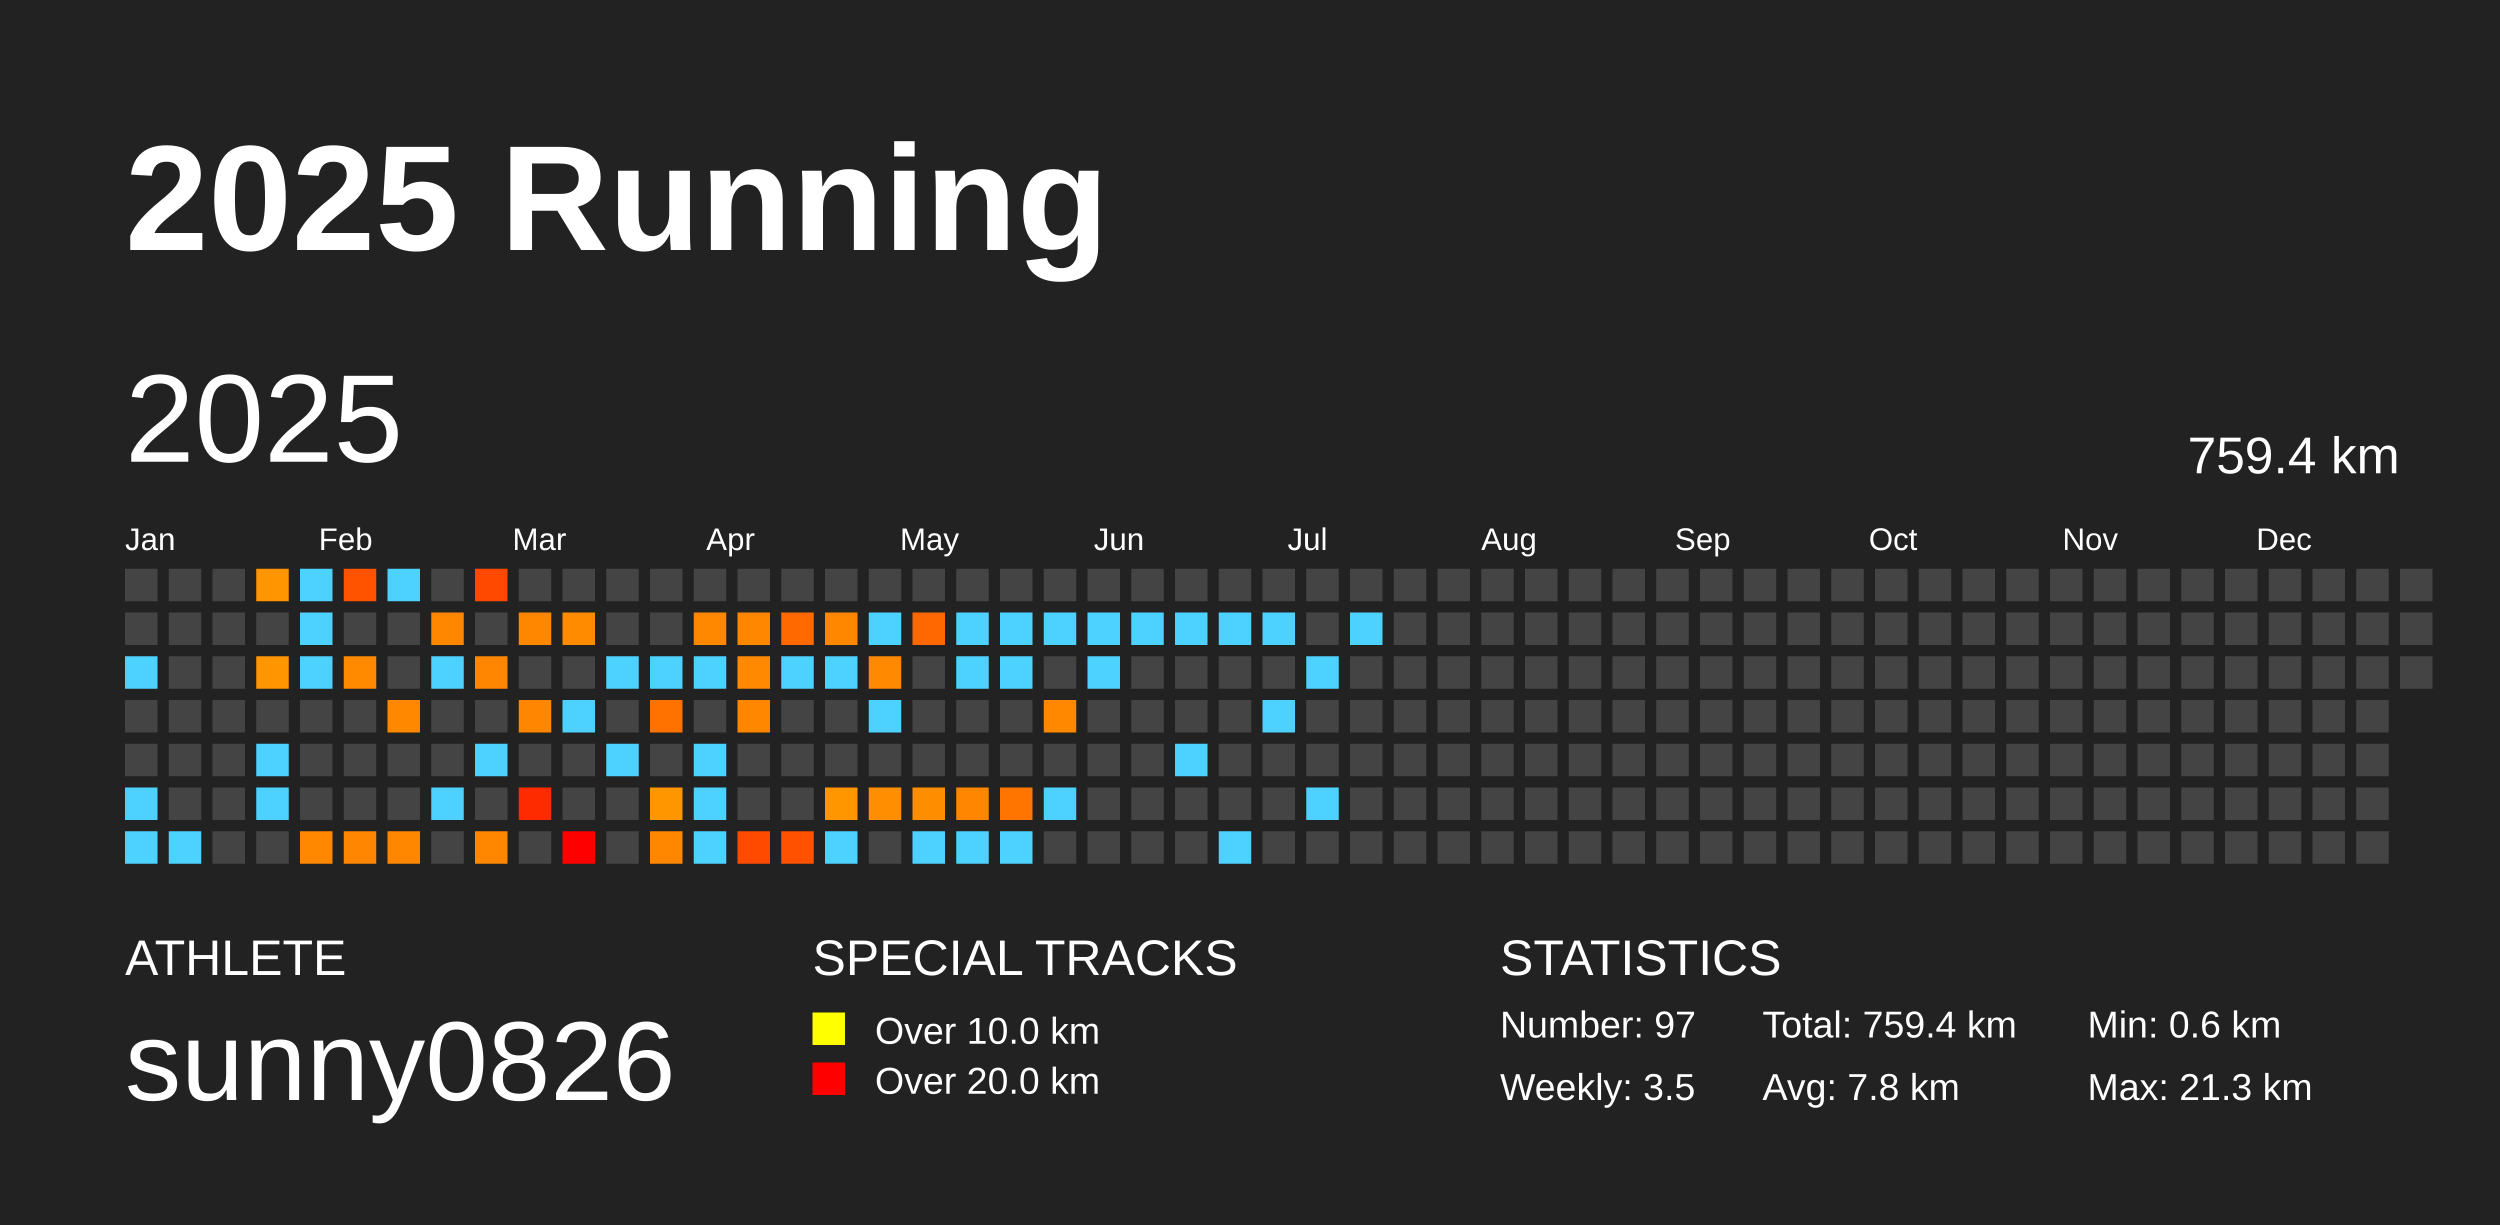
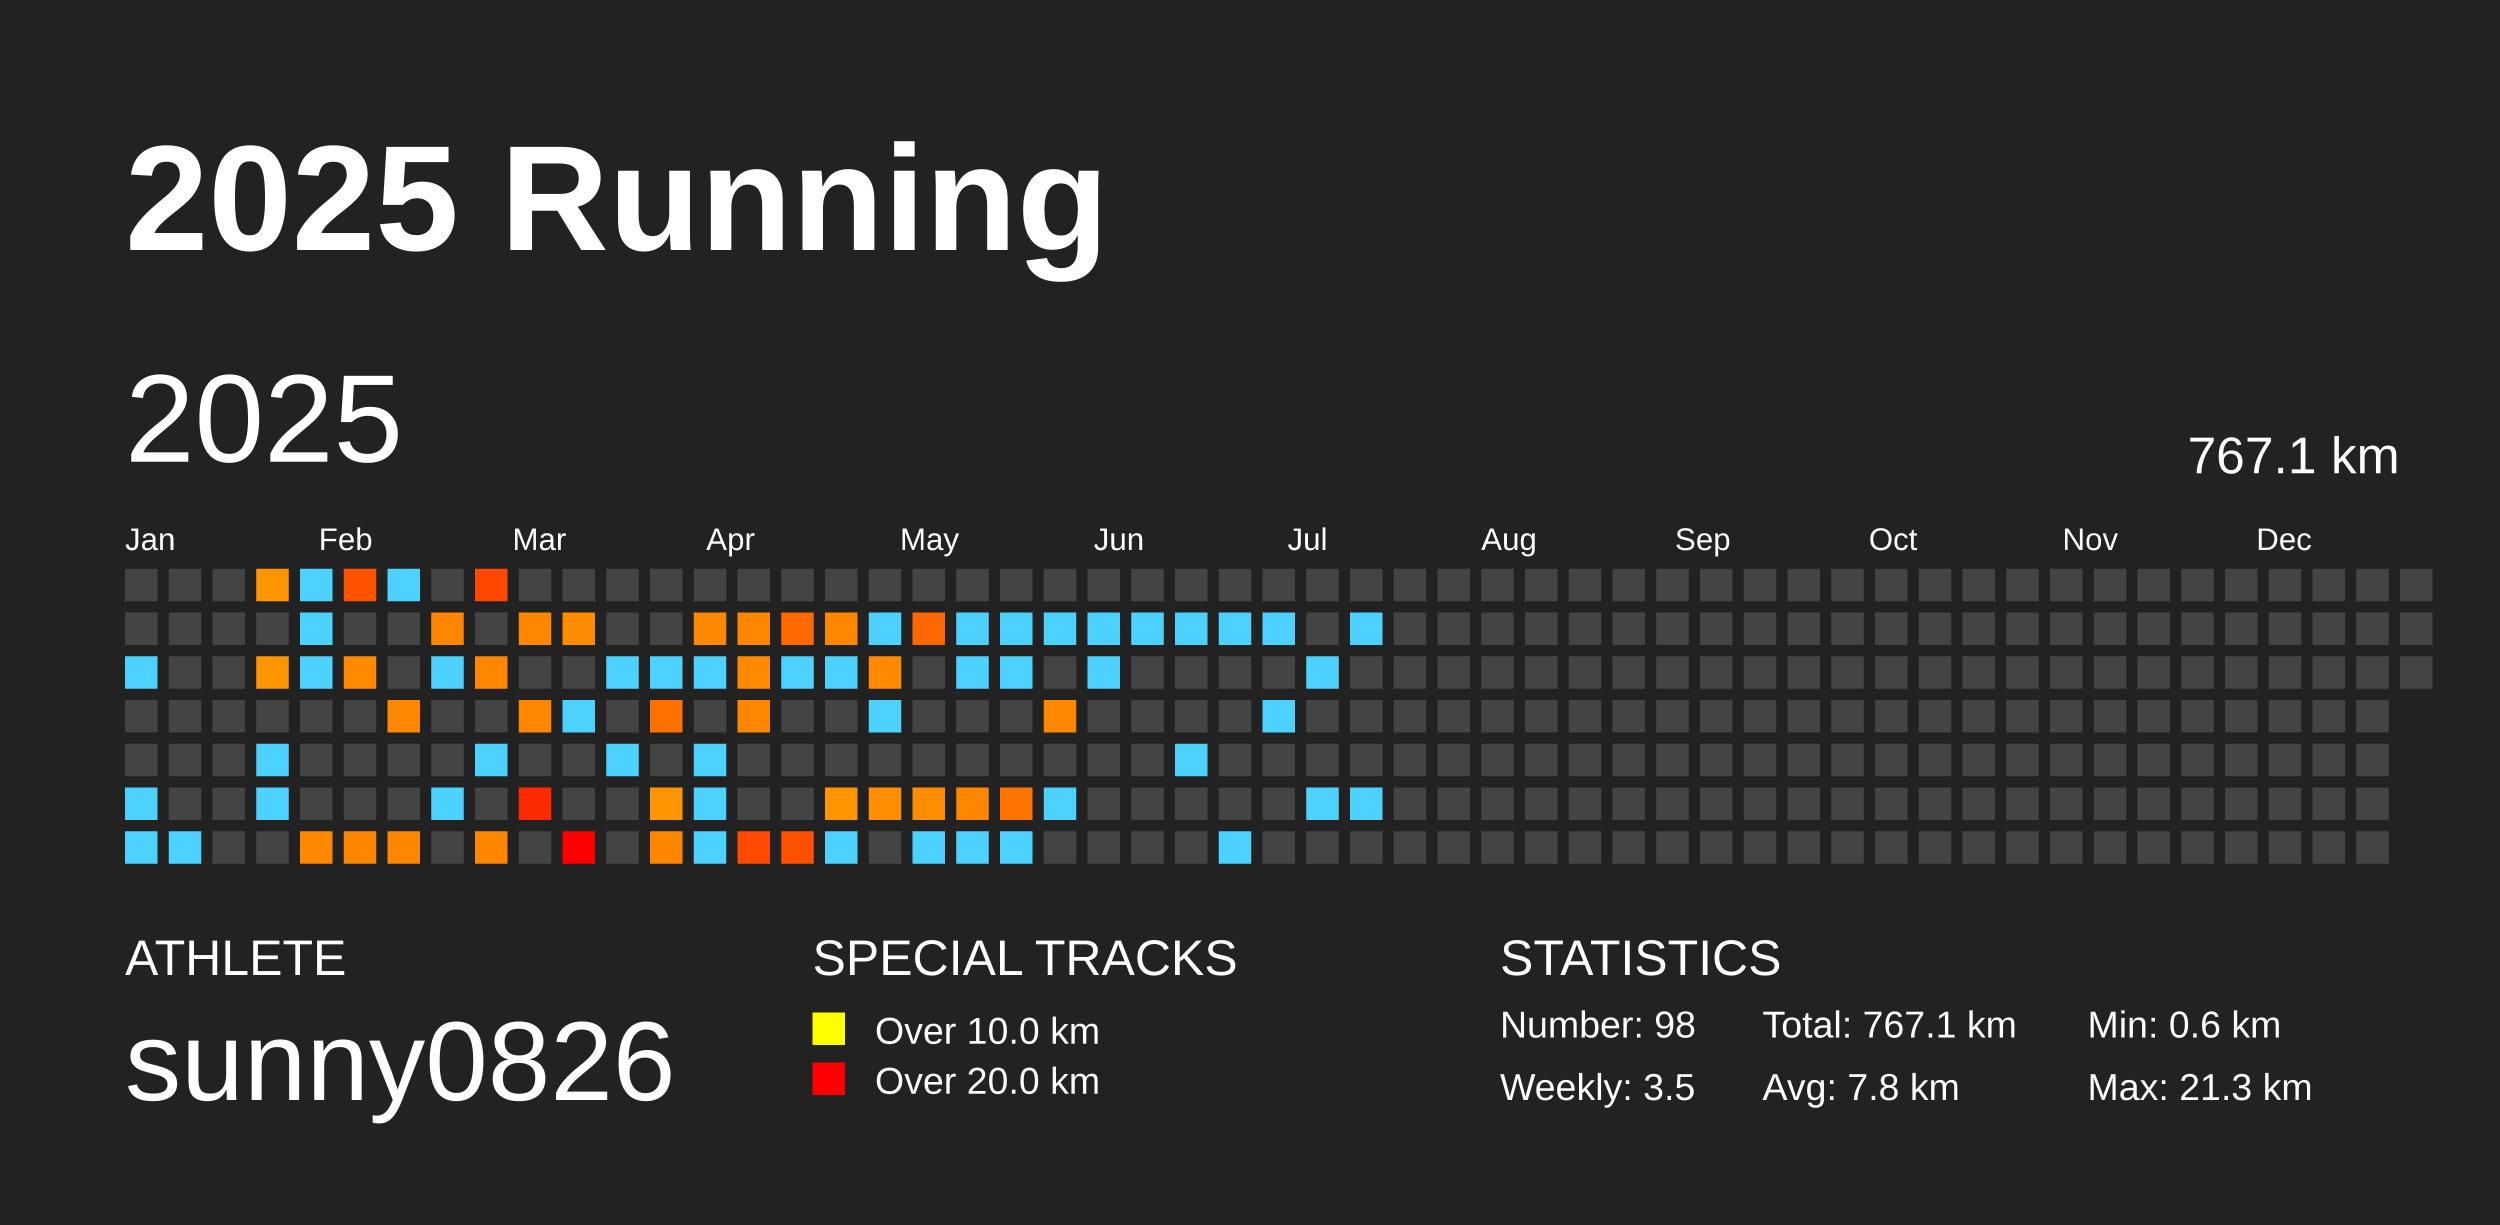
<svg xmlns="http://www.w3.org/2000/svg" baseProfile="full" height="98mm" version="1.1" viewBox="0,0,200,98" width="200mm">
  <defs />
  <rect fill="#222222" height="98" width="200" x="0" y="0" />
  <text fill="#FFFFFF" style="font-size:12px; font-family:Arial; font-weight:bold;" x="10" y="20">2025 Running</text>
  <text fill="#FFFFFF" style="font-size:4px; font-family:Arial" x="10" y="78">ATHLETE</text>
  <text fill="#FFFFFF" style="font-size:9px; font-family:Arial" x="10" y="88">sunny0826</text>
  <text fill="#FFFFFF" style="font-size:4px; font-family:Arial" x="65" y="78">SPECIAL TRACKS</text>
  <rect fill="yellow" height="2.6" width="2.6" x="65" y="81" />
  <text fill="#FFFFFF" style="font-size:3px; font-family:Arial" x="70" y="83.5">Over 10.0 km</text>
  <rect fill="red" height="2.6" width="2.6" x="65" y="85" />
  <text fill="#FFFFFF" style="font-size:3px; font-family:Arial" x="70" y="87.5">Over 20.0 km</text>
  <text fill="#FFFFFF" style="font-size:4px; font-family:Arial" x="120" y="78">STATISTICS</text>
-   <text fill="#FFFFFF" style="font-size:3px; font-family:Arial" x="120" y="83">Number: 97</text>
+   <text fill="#FFFFFF" style="font-size:3px; font-family:Arial" x="120" y="83">Number: 98</text>
  <text fill="#FFFFFF" style="font-size:3px; font-family:Arial" x="120" y="88">Weekly: 3.5</text>
-   <text fill="#FFFFFF" style="font-size:3px; font-family:Arial" x="141" y="83">Total: 759.4 km</text>
+   <text fill="#FFFFFF" style="font-size:3px; font-family:Arial" x="141" y="83">Total: 767.1 km</text>
  <text fill="#FFFFFF" style="font-size:3px; font-family:Arial" x="141" y="88">Avg: 7.8 km</text>
  <text fill="#FFFFFF" style="font-size:3px; font-family:Arial" x="167" y="83">Min: 0.6 km</text>
  <text fill="#FFFFFF" style="font-size:3px; font-family:Arial" x="167" y="88">Max: 21.3 km</text>
  <text dominant-baseline="hanging" fill="#FFFFFF" style="font-size:10.0px; font-family:Arial;" x="10" y="30">2025</text>
-   <text dominant-baseline="hanging" fill="#FFFFFF" style="font-size:4.125px; font-family:Arial;" x="175" y="35">759.4 km</text>
+   <text dominant-baseline="hanging" fill="#FFFFFF" style="font-size:4.125px; font-family:Arial;" x="175" y="35">767.1 km</text>
  <text fill="#FFFFFF" style="font-size:2.5px; font-family:Arial" x="10.0" y="44">Jan</text>
  <text fill="#FFFFFF" style="font-size:2.5px; font-family:Arial" x="25.5" y="44">Feb</text>
  <text fill="#FFFFFF" style="font-size:2.5px; font-family:Arial" x="41.0" y="44">Mar</text>
  <text fill="#FFFFFF" style="font-size:2.5px; font-family:Arial" x="56.5" y="44">Apr</text>
  <text fill="#FFFFFF" style="font-size:2.5px; font-family:Arial" x="72.0" y="44">May</text>
  <text fill="#FFFFFF" style="font-size:2.5px; font-family:Arial" x="87.5" y="44">Jun</text>
  <text fill="#FFFFFF" style="font-size:2.5px; font-family:Arial" x="103.0" y="44">Jul</text>
  <text fill="#FFFFFF" style="font-size:2.5px; font-family:Arial" x="118.5" y="44">Aug</text>
  <text fill="#FFFFFF" style="font-size:2.5px; font-family:Arial" x="134.0" y="44">Sep</text>
  <text fill="#FFFFFF" style="font-size:2.5px; font-family:Arial" x="149.5" y="44">Oct</text>
  <text fill="#FFFFFF" style="font-size:2.5px; font-family:Arial" x="165.0" y="44">Nov</text>
  <text fill="#FFFFFF" style="font-size:2.5px; font-family:Arial" x="180.5" y="44">Dec</text>
  <rect fill="#444444" height="2.6" width="2.6" x="10.0" y="45.5" />
  <rect fill="#444444" height="2.6" width="2.6" x="10.0" y="49.0" />
  <rect fill="#4dd2ff" height="2.6" width="2.6" x="10.0" y="52.5" />
  <rect fill="#444444" height="2.6" width="2.6" x="10.0" y="56.0" />
  <rect fill="#444444" height="2.6" width="2.6" x="10.0" y="59.5" />
  <rect fill="#4dd2ff" height="2.6" width="2.6" x="10.0" y="63.0" />
  <rect fill="#4dd2ff" height="2.6" width="2.6" x="10.0" y="66.5" />
  <rect fill="#444444" height="2.6" width="2.6" x="13.5" y="45.5" />
  <rect fill="#444444" height="2.6" width="2.6" x="13.5" y="49.0" />
  <rect fill="#444444" height="2.6" width="2.6" x="13.5" y="52.5" />
  <rect fill="#444444" height="2.6" width="2.6" x="13.5" y="56.0" />
  <rect fill="#444444" height="2.6" width="2.6" x="13.5" y="59.5" />
  <rect fill="#444444" height="2.6" width="2.6" x="13.5" y="63.0" />
  <rect fill="#4dd2ff" height="2.6" width="2.6" x="13.5" y="66.5" />
  <rect fill="#444444" height="2.6" width="2.6" x="17.0" y="45.5" />
  <rect fill="#444444" height="2.6" width="2.6" x="17.0" y="49.0" />
  <rect fill="#444444" height="2.6" width="2.6" x="17.0" y="52.5" />
  <rect fill="#444444" height="2.6" width="2.6" x="17.0" y="56.0" />
  <rect fill="#444444" height="2.6" width="2.6" x="17.0" y="59.5" />
  <rect fill="#444444" height="2.6" width="2.6" x="17.0" y="63.0" />
  <rect fill="#444444" height="2.6" width="2.6" x="17.0" y="66.5" />
  <rect fill="#ff9500" height="2.6" width="2.6" x="20.5" y="45.5" />
  <rect fill="#444444" height="2.6" width="2.6" x="20.5" y="49.0" />
  <rect fill="#ff9500" height="2.6" width="2.6" x="20.5" y="52.5" />
  <rect fill="#444444" height="2.6" width="2.6" x="20.5" y="56.0" />
  <rect fill="#4dd2ff" height="2.6" width="2.6" x="20.5" y="59.5" />
  <rect fill="#4dd2ff" height="2.6" width="2.6" x="20.5" y="63.0" />
  <rect fill="#444444" height="2.6" width="2.6" x="20.5" y="66.5" />
  <rect fill="#4dd2ff" height="2.6" width="2.6" x="24.0" y="45.5" />
  <rect fill="#4dd2ff" height="2.6" width="2.6" x="24.0" y="49.0" />
  <rect fill="#4dd2ff" height="2.6" width="2.6" x="24.0" y="52.5" />
  <rect fill="#444444" height="2.6" width="2.6" x="24.0" y="56.0" />
  <rect fill="#444444" height="2.6" width="2.6" x="24.0" y="59.5" />
  <rect fill="#444444" height="2.6" width="2.6" x="24.0" y="63.0" />
  <rect fill="#ff8800" height="2.6" width="2.6" x="24.0" y="66.5" />
  <rect fill="#ff5300" height="2.6" width="2.6" x="27.5" y="45.5" />
  <rect fill="#444444" height="2.6" width="2.6" x="27.5" y="49.0" />
  <rect fill="#ff8a00" height="2.6" width="2.6" x="27.5" y="52.5" />
  <rect fill="#444444" height="2.6" width="2.6" x="27.5" y="56.0" />
  <rect fill="#444444" height="2.6" width="2.6" x="27.5" y="59.5" />
  <rect fill="#444444" height="2.6" width="2.6" x="27.5" y="63.0" />
  <rect fill="#ff8600" height="2.6" width="2.6" x="27.5" y="66.5" />
  <rect fill="#4dd2ff" height="2.6" width="2.6" x="31.0" y="45.5" />
  <rect fill="#444444" height="2.6" width="2.6" x="31.0" y="49.0" />
  <rect fill="#444444" height="2.6" width="2.6" x="31.0" y="52.5" />
  <rect fill="#ff8800" height="2.6" width="2.6" x="31.0" y="56.0" />
  <rect fill="#444444" height="2.6" width="2.6" x="31.0" y="59.5" />
  <rect fill="#444444" height="2.6" width="2.6" x="31.0" y="63.0" />
  <rect fill="#ff8700" height="2.6" width="2.6" x="31.0" y="66.5" />
  <rect fill="#444444" height="2.6" width="2.6" x="34.5" y="45.5" />
  <rect fill="#ff8700" height="2.6" width="2.6" x="34.5" y="49.0" />
  <rect fill="#4dd2ff" height="2.6" width="2.6" x="34.5" y="52.5" />
  <rect fill="#444444" height="2.6" width="2.6" x="34.5" y="56.0" />
  <rect fill="#444444" height="2.6" width="2.6" x="34.5" y="59.5" />
  <rect fill="#4dd2ff" height="2.6" width="2.6" x="34.5" y="63.0" />
  <rect fill="#444444" height="2.6" width="2.6" x="34.5" y="66.5" />
  <rect fill="#ff4900" height="2.6" width="2.6" x="38.0" y="45.5" />
  <rect fill="#444444" height="2.6" width="2.6" x="38.0" y="49.0" />
  <rect fill="#ff8600" height="2.6" width="2.6" x="38.0" y="52.5" />
  <rect fill="#444444" height="2.6" width="2.6" x="38.0" y="56.0" />
  <rect fill="#4dd2ff" height="2.6" width="2.6" x="38.0" y="59.5" />
  <rect fill="#444444" height="2.6" width="2.6" x="38.0" y="63.0" />
  <rect fill="#ff8700" height="2.6" width="2.6" x="38.0" y="66.5" />
  <rect fill="#444444" height="2.6" width="2.6" x="41.5" y="45.5" />
  <rect fill="#ff8700" height="2.6" width="2.6" x="41.5" y="49.0" />
  <rect fill="#444444" height="2.6" width="2.6" x="41.5" y="52.5" />
  <rect fill="#ff8600" height="2.6" width="2.6" x="41.5" y="56.0" />
  <rect fill="#444444" height="2.6" width="2.6" x="41.5" y="59.5" />
  <rect fill="#ff2b00" height="2.6" width="2.6" x="41.5" y="63.0" />
  <rect fill="#444444" height="2.6" width="2.6" x="41.5" y="66.5" />
  <rect fill="#444444" height="2.6" width="2.6" x="45.0" y="45.5" />
  <rect fill="#ff8c00" height="2.6" width="2.6" x="45.0" y="49.0" />
  <rect fill="#444444" height="2.6" width="2.6" x="45.0" y="52.5" />
  <rect fill="#4dd2ff" height="2.6" width="2.6" x="45.0" y="56.0" />
  <rect fill="#444444" height="2.6" width="2.6" x="45.0" y="59.5" />
  <rect fill="#444444" height="2.6" width="2.6" x="45.0" y="63.0" />
  <rect fill="red" height="2.6" width="2.6" x="45.0" y="66.5" />
  <rect fill="#444444" height="2.6" width="2.6" x="48.5" y="45.5" />
  <rect fill="#444444" height="2.6" width="2.6" x="48.5" y="49.0" />
  <rect fill="#4dd2ff" height="2.6" width="2.6" x="48.5" y="52.5" />
  <rect fill="#444444" height="2.6" width="2.6" x="48.5" y="56.0" />
  <rect fill="#4dd2ff" height="2.6" width="2.6" x="48.5" y="59.5" />
  <rect fill="#444444" height="2.6" width="2.6" x="48.5" y="63.0" />
  <rect fill="#444444" height="2.6" width="2.6" x="48.5" y="66.5" />
  <rect fill="#444444" height="2.6" width="2.6" x="52.0" y="45.5" />
  <rect fill="#444444" height="2.6" width="2.6" x="52.0" y="49.0" />
  <rect fill="#4dd2ff" height="2.6" width="2.6" x="52.0" y="52.5" />
  <rect fill="#ff7200" height="2.6" width="2.6" x="52.0" y="56.0" />
  <rect fill="#444444" height="2.6" width="2.6" x="52.0" y="59.5" />
  <rect fill="#ff9600" height="2.6" width="2.6" x="52.0" y="63.0" />
  <rect fill="#ff8700" height="2.6" width="2.6" x="52.0" y="66.5" />
  <rect fill="#444444" height="2.6" width="2.6" x="55.5" y="45.5" />
  <rect fill="#ff8800" height="2.6" width="2.6" x="55.5" y="49.0" />
  <rect fill="#4dd2ff" height="2.6" width="2.6" x="55.5" y="52.5" />
  <rect fill="#444444" height="2.6" width="2.6" x="55.5" y="56.0" />
  <rect fill="#4dd2ff" height="2.6" width="2.6" x="55.5" y="59.5" />
  <rect fill="#4dd2ff" height="2.6" width="2.6" x="55.5" y="63.0" />
  <rect fill="#4dd2ff" height="2.6" width="2.6" x="55.5" y="66.5" />
  <rect fill="#444444" height="2.6" width="2.6" x="59.0" y="45.5" />
  <rect fill="#ff8700" height="2.6" width="2.6" x="59.0" y="49.0" />
  <rect fill="#ff8900" height="2.6" width="2.6" x="59.0" y="52.5" />
  <rect fill="#ff8700" height="2.6" width="2.6" x="59.0" y="56.0" />
  <rect fill="#444444" height="2.6" width="2.6" x="59.0" y="59.5" />
  <rect fill="#444444" height="2.6" width="2.6" x="59.0" y="63.0" />
  <rect fill="#ff4a00" height="2.6" width="2.6" x="59.0" y="66.5" />
  <rect fill="#444444" height="2.6" width="2.6" x="62.5" y="45.5" />
  <rect fill="#ff6900" height="2.6" width="2.6" x="62.5" y="49.0" />
  <rect fill="#4dd2ff" height="2.6" width="2.6" x="62.5" y="52.5" />
  <rect fill="#444444" height="2.6" width="2.6" x="62.5" y="56.0" />
  <rect fill="#444444" height="2.6" width="2.6" x="62.5" y="59.5" />
  <rect fill="#444444" height="2.6" width="2.6" x="62.5" y="63.0" />
  <rect fill="#ff5100" height="2.6" width="2.6" x="62.5" y="66.5" />
  <rect fill="#444444" height="2.6" width="2.6" x="66.0" y="45.5" />
  <rect fill="#ff8700" height="2.6" width="2.6" x="66.0" y="49.0" />
  <rect fill="#4dd2ff" height="2.6" width="2.6" x="66.0" y="52.5" />
  <rect fill="#444444" height="2.6" width="2.6" x="66.0" y="56.0" />
  <rect fill="#444444" height="2.6" width="2.6" x="66.0" y="59.5" />
  <rect fill="#ff9600" height="2.6" width="2.6" x="66.0" y="63.0" />
  <rect fill="#4dd2ff" height="2.6" width="2.6" x="66.0" y="66.5" />
  <rect fill="#444444" height="2.6" width="2.6" x="69.5" y="45.5" />
  <rect fill="#4dd2ff" height="2.6" width="2.6" x="69.5" y="49.0" />
  <rect fill="#ff8900" height="2.6" width="2.6" x="69.5" y="52.5" />
  <rect fill="#4dd2ff" height="2.6" width="2.6" x="69.5" y="56.0" />
  <rect fill="#444444" height="2.6" width="2.6" x="69.5" y="59.5" />
  <rect fill="#ff8f00" height="2.6" width="2.6" x="69.5" y="63.0" />
  <rect fill="#444444" height="2.6" width="2.6" x="69.5" y="66.5" />
  <rect fill="#444444" height="2.6" width="2.6" x="73.0" y="45.5" />
  <rect fill="#ff6800" height="2.6" width="2.6" x="73.0" y="49.0" />
  <rect fill="#444444" height="2.6" width="2.6" x="73.0" y="52.5" />
  <rect fill="#444444" height="2.6" width="2.6" x="73.0" y="56.0" />
  <rect fill="#444444" height="2.6" width="2.6" x="73.0" y="59.5" />
  <rect fill="#ff8d00" height="2.6" width="2.6" x="73.0" y="63.0" />
  <rect fill="#4dd2ff" height="2.6" width="2.6" x="73.0" y="66.5" />
  <rect fill="#444444" height="2.6" width="2.6" x="76.5" y="45.5" />
  <rect fill="#4dd2ff" height="2.6" width="2.6" x="76.5" y="49.0" />
  <rect fill="#4dd2ff" height="2.6" width="2.6" x="76.5" y="52.5" />
  <rect fill="#444444" height="2.6" width="2.6" x="76.5" y="56.0" />
  <rect fill="#444444" height="2.6" width="2.6" x="76.5" y="59.5" />
  <rect fill="#ff8600" height="2.6" width="2.6" x="76.5" y="63.0" />
  <rect fill="#4dd2ff" height="2.6" width="2.6" x="76.5" y="66.5" />
  <rect fill="#444444" height="2.6" width="2.6" x="80.0" y="45.5" />
  <rect fill="#4dd2ff" height="2.6" width="2.6" x="80.0" y="49.0" />
  <rect fill="#4dd2ff" height="2.6" width="2.6" x="80.0" y="52.5" />
  <rect fill="#444444" height="2.6" width="2.6" x="80.0" y="56.0" />
  <rect fill="#444444" height="2.6" width="2.6" x="80.0" y="59.5" />
  <rect fill="#ff7500" height="2.6" width="2.6" x="80.0" y="63.0" />
  <rect fill="#4dd2ff" height="2.6" width="2.6" x="80.0" y="66.5" />
  <rect fill="#444444" height="2.6" width="2.6" x="83.5" y="45.5" />
  <rect fill="#4dd2ff" height="2.6" width="2.6" x="83.5" y="49.0" />
  <rect fill="#444444" height="2.6" width="2.6" x="83.5" y="52.5" />
  <rect fill="#ff8800" height="2.6" width="2.6" x="83.5" y="56.0" />
  <rect fill="#444444" height="2.6" width="2.6" x="83.5" y="59.5" />
  <rect fill="#4dd2ff" height="2.6" width="2.6" x="83.5" y="63.0" />
  <rect fill="#444444" height="2.6" width="2.6" x="83.5" y="66.5" />
  <rect fill="#444444" height="2.6" width="2.6" x="87.0" y="45.5" />
  <rect fill="#4dd2ff" height="2.6" width="2.6" x="87.0" y="49.0" />
  <rect fill="#4dd2ff" height="2.6" width="2.6" x="87.0" y="52.5" />
  <rect fill="#444444" height="2.6" width="2.6" x="87.0" y="56.0" />
  <rect fill="#444444" height="2.6" width="2.6" x="87.0" y="59.5" />
  <rect fill="#444444" height="2.6" width="2.6" x="87.0" y="63.0" />
  <rect fill="#444444" height="2.6" width="2.6" x="87.0" y="66.5" />
  <rect fill="#444444" height="2.6" width="2.6" x="90.5" y="45.5" />
  <rect fill="#4dd2ff" height="2.6" width="2.6" x="90.5" y="49.0" />
  <rect fill="#444444" height="2.6" width="2.6" x="90.5" y="52.5" />
  <rect fill="#444444" height="2.6" width="2.6" x="90.5" y="56.0" />
  <rect fill="#444444" height="2.6" width="2.6" x="90.5" y="59.5" />
  <rect fill="#444444" height="2.6" width="2.6" x="90.5" y="63.0" />
  <rect fill="#444444" height="2.6" width="2.6" x="90.5" y="66.5" />
  <rect fill="#444444" height="2.6" width="2.6" x="94.0" y="45.5" />
  <rect fill="#4dd2ff" height="2.6" width="2.6" x="94.0" y="49.0" />
  <rect fill="#444444" height="2.6" width="2.6" x="94.0" y="52.5" />
  <rect fill="#444444" height="2.6" width="2.6" x="94.0" y="56.0" />
  <rect fill="#4dd2ff" height="2.6" width="2.6" x="94.0" y="59.5" />
  <rect fill="#444444" height="2.6" width="2.6" x="94.0" y="63.0" />
  <rect fill="#444444" height="2.6" width="2.6" x="94.0" y="66.5" />
  <rect fill="#444444" height="2.6" width="2.6" x="97.5" y="45.5" />
  <rect fill="#4dd2ff" height="2.6" width="2.6" x="97.5" y="49.0" />
  <rect fill="#444444" height="2.6" width="2.6" x="97.5" y="52.5" />
  <rect fill="#444444" height="2.6" width="2.6" x="97.5" y="56.0" />
  <rect fill="#444444" height="2.6" width="2.6" x="97.5" y="59.5" />
  <rect fill="#444444" height="2.6" width="2.6" x="97.5" y="63.0" />
  <rect fill="#4dd2ff" height="2.6" width="2.6" x="97.5" y="66.5" />
  <rect fill="#444444" height="2.6" width="2.6" x="101.0" y="45.5" />
  <rect fill="#4dd2ff" height="2.6" width="2.6" x="101.0" y="49.0" />
  <rect fill="#444444" height="2.6" width="2.6" x="101.0" y="52.5" />
  <rect fill="#4dd2ff" height="2.6" width="2.6" x="101.0" y="56.0" />
  <rect fill="#444444" height="2.6" width="2.6" x="101.0" y="59.5" />
  <rect fill="#444444" height="2.6" width="2.6" x="101.0" y="63.0" />
  <rect fill="#444444" height="2.6" width="2.6" x="101.0" y="66.5" />
  <rect fill="#444444" height="2.6" width="2.6" x="104.5" y="45.5" />
  <rect fill="#444444" height="2.6" width="2.6" x="104.5" y="49.0" />
  <rect fill="#4dd2ff" height="2.6" width="2.6" x="104.5" y="52.5" />
  <rect fill="#444444" height="2.6" width="2.6" x="104.5" y="56.0" />
  <rect fill="#444444" height="2.6" width="2.6" x="104.5" y="59.5" />
  <rect fill="#4dd2ff" height="2.6" width="2.6" x="104.5" y="63.0" />
  <rect fill="#444444" height="2.6" width="2.6" x="104.5" y="66.5" />
  <rect fill="#444444" height="2.6" width="2.6" x="108.0" y="45.5" />
  <rect fill="#4dd2ff" height="2.6" width="2.6" x="108.0" y="49.0" />
  <rect fill="#444444" height="2.6" width="2.6" x="108.0" y="52.5" />
  <rect fill="#444444" height="2.6" width="2.6" x="108.0" y="56.0" />
  <rect fill="#444444" height="2.6" width="2.6" x="108.0" y="59.5" />
-   <rect fill="#444444" height="2.6" width="2.6" x="108.0" y="63.0" />
+   <rect fill="#4dd2ff" height="2.6" width="2.6" x="108.0" y="63.0" />
  <rect fill="#444444" height="2.6" width="2.6" x="108.0" y="66.5" />
  <rect fill="#444444" height="2.6" width="2.6" x="111.5" y="45.5" />
  <rect fill="#444444" height="2.6" width="2.6" x="111.5" y="49.0" />
  <rect fill="#444444" height="2.6" width="2.6" x="111.5" y="52.5" />
  <rect fill="#444444" height="2.6" width="2.6" x="111.5" y="56.0" />
  <rect fill="#444444" height="2.6" width="2.6" x="111.5" y="59.5" />
  <rect fill="#444444" height="2.6" width="2.6" x="111.5" y="63.0" />
  <rect fill="#444444" height="2.6" width="2.6" x="111.5" y="66.5" />
  <rect fill="#444444" height="2.6" width="2.6" x="115.0" y="45.5" />
  <rect fill="#444444" height="2.6" width="2.6" x="115.0" y="49.0" />
  <rect fill="#444444" height="2.6" width="2.6" x="115.0" y="52.5" />
  <rect fill="#444444" height="2.6" width="2.6" x="115.0" y="56.0" />
  <rect fill="#444444" height="2.6" width="2.6" x="115.0" y="59.5" />
  <rect fill="#444444" height="2.6" width="2.6" x="115.0" y="63.0" />
  <rect fill="#444444" height="2.6" width="2.6" x="115.0" y="66.5" />
  <rect fill="#444444" height="2.6" width="2.6" x="118.5" y="45.5" />
  <rect fill="#444444" height="2.6" width="2.6" x="118.5" y="49.0" />
  <rect fill="#444444" height="2.6" width="2.6" x="118.5" y="52.5" />
  <rect fill="#444444" height="2.6" width="2.6" x="118.5" y="56.0" />
  <rect fill="#444444" height="2.6" width="2.6" x="118.5" y="59.5" />
  <rect fill="#444444" height="2.6" width="2.6" x="118.5" y="63.0" />
  <rect fill="#444444" height="2.6" width="2.6" x="118.5" y="66.5" />
  <rect fill="#444444" height="2.6" width="2.6" x="122.0" y="45.5" />
  <rect fill="#444444" height="2.6" width="2.6" x="122.0" y="49.0" />
  <rect fill="#444444" height="2.6" width="2.6" x="122.0" y="52.5" />
  <rect fill="#444444" height="2.6" width="2.6" x="122.0" y="56.0" />
  <rect fill="#444444" height="2.6" width="2.6" x="122.0" y="59.5" />
  <rect fill="#444444" height="2.6" width="2.6" x="122.0" y="63.0" />
  <rect fill="#444444" height="2.6" width="2.6" x="122.0" y="66.5" />
  <rect fill="#444444" height="2.6" width="2.6" x="125.5" y="45.5" />
  <rect fill="#444444" height="2.6" width="2.6" x="125.5" y="49.0" />
  <rect fill="#444444" height="2.6" width="2.6" x="125.5" y="52.5" />
  <rect fill="#444444" height="2.6" width="2.6" x="125.5" y="56.0" />
  <rect fill="#444444" height="2.6" width="2.6" x="125.5" y="59.5" />
  <rect fill="#444444" height="2.6" width="2.6" x="125.5" y="63.0" />
  <rect fill="#444444" height="2.6" width="2.6" x="125.5" y="66.5" />
  <rect fill="#444444" height="2.6" width="2.6" x="129.0" y="45.5" />
  <rect fill="#444444" height="2.6" width="2.6" x="129.0" y="49.0" />
  <rect fill="#444444" height="2.6" width="2.6" x="129.0" y="52.5" />
  <rect fill="#444444" height="2.6" width="2.6" x="129.0" y="56.0" />
  <rect fill="#444444" height="2.6" width="2.6" x="129.0" y="59.5" />
  <rect fill="#444444" height="2.6" width="2.6" x="129.0" y="63.0" />
  <rect fill="#444444" height="2.6" width="2.6" x="129.0" y="66.5" />
  <rect fill="#444444" height="2.6" width="2.6" x="132.5" y="45.5" />
  <rect fill="#444444" height="2.6" width="2.6" x="132.5" y="49.0" />
  <rect fill="#444444" height="2.6" width="2.6" x="132.5" y="52.5" />
  <rect fill="#444444" height="2.6" width="2.6" x="132.5" y="56.0" />
  <rect fill="#444444" height="2.6" width="2.6" x="132.5" y="59.5" />
  <rect fill="#444444" height="2.6" width="2.6" x="132.5" y="63.0" />
  <rect fill="#444444" height="2.6" width="2.6" x="132.5" y="66.5" />
  <rect fill="#444444" height="2.6" width="2.6" x="136.0" y="45.5" />
  <rect fill="#444444" height="2.6" width="2.6" x="136.0" y="49.0" />
  <rect fill="#444444" height="2.6" width="2.6" x="136.0" y="52.5" />
  <rect fill="#444444" height="2.6" width="2.6" x="136.0" y="56.0" />
  <rect fill="#444444" height="2.6" width="2.6" x="136.0" y="59.5" />
  <rect fill="#444444" height="2.6" width="2.6" x="136.0" y="63.0" />
  <rect fill="#444444" height="2.6" width="2.6" x="136.0" y="66.5" />
  <rect fill="#444444" height="2.6" width="2.6" x="139.5" y="45.5" />
  <rect fill="#444444" height="2.6" width="2.6" x="139.5" y="49.0" />
  <rect fill="#444444" height="2.6" width="2.6" x="139.5" y="52.5" />
  <rect fill="#444444" height="2.6" width="2.6" x="139.5" y="56.0" />
  <rect fill="#444444" height="2.6" width="2.6" x="139.5" y="59.5" />
  <rect fill="#444444" height="2.6" width="2.6" x="139.5" y="63.0" />
  <rect fill="#444444" height="2.6" width="2.6" x="139.5" y="66.5" />
  <rect fill="#444444" height="2.6" width="2.6" x="143.0" y="45.5" />
  <rect fill="#444444" height="2.6" width="2.6" x="143.0" y="49.0" />
  <rect fill="#444444" height="2.6" width="2.6" x="143.0" y="52.5" />
  <rect fill="#444444" height="2.6" width="2.6" x="143.0" y="56.0" />
  <rect fill="#444444" height="2.6" width="2.6" x="143.0" y="59.5" />
  <rect fill="#444444" height="2.6" width="2.6" x="143.0" y="63.0" />
  <rect fill="#444444" height="2.6" width="2.6" x="143.0" y="66.5" />
  <rect fill="#444444" height="2.6" width="2.6" x="146.5" y="45.5" />
  <rect fill="#444444" height="2.6" width="2.6" x="146.5" y="49.0" />
  <rect fill="#444444" height="2.6" width="2.6" x="146.5" y="52.5" />
  <rect fill="#444444" height="2.6" width="2.6" x="146.5" y="56.0" />
  <rect fill="#444444" height="2.6" width="2.6" x="146.5" y="59.5" />
  <rect fill="#444444" height="2.6" width="2.6" x="146.5" y="63.0" />
  <rect fill="#444444" height="2.6" width="2.6" x="146.5" y="66.5" />
  <rect fill="#444444" height="2.6" width="2.6" x="150.0" y="45.5" />
  <rect fill="#444444" height="2.6" width="2.6" x="150.0" y="49.0" />
  <rect fill="#444444" height="2.6" width="2.6" x="150.0" y="52.5" />
  <rect fill="#444444" height="2.6" width="2.6" x="150.0" y="56.0" />
  <rect fill="#444444" height="2.6" width="2.6" x="150.0" y="59.5" />
  <rect fill="#444444" height="2.6" width="2.6" x="150.0" y="63.0" />
  <rect fill="#444444" height="2.6" width="2.6" x="150.0" y="66.5" />
  <rect fill="#444444" height="2.6" width="2.6" x="153.5" y="45.5" />
  <rect fill="#444444" height="2.6" width="2.6" x="153.5" y="49.0" />
  <rect fill="#444444" height="2.6" width="2.6" x="153.5" y="52.5" />
  <rect fill="#444444" height="2.6" width="2.6" x="153.5" y="56.0" />
  <rect fill="#444444" height="2.6" width="2.6" x="153.5" y="59.5" />
  <rect fill="#444444" height="2.6" width="2.6" x="153.5" y="63.0" />
  <rect fill="#444444" height="2.6" width="2.6" x="153.5" y="66.5" />
  <rect fill="#444444" height="2.6" width="2.6" x="157.0" y="45.5" />
  <rect fill="#444444" height="2.6" width="2.6" x="157.0" y="49.0" />
  <rect fill="#444444" height="2.6" width="2.6" x="157.0" y="52.5" />
  <rect fill="#444444" height="2.6" width="2.6" x="157.0" y="56.0" />
  <rect fill="#444444" height="2.6" width="2.6" x="157.0" y="59.5" />
  <rect fill="#444444" height="2.6" width="2.6" x="157.0" y="63.0" />
  <rect fill="#444444" height="2.6" width="2.6" x="157.0" y="66.5" />
  <rect fill="#444444" height="2.6" width="2.6" x="160.5" y="45.5" />
  <rect fill="#444444" height="2.6" width="2.6" x="160.5" y="49.0" />
  <rect fill="#444444" height="2.6" width="2.6" x="160.5" y="52.5" />
  <rect fill="#444444" height="2.6" width="2.6" x="160.5" y="56.0" />
  <rect fill="#444444" height="2.6" width="2.6" x="160.5" y="59.5" />
  <rect fill="#444444" height="2.6" width="2.6" x="160.5" y="63.0" />
  <rect fill="#444444" height="2.6" width="2.6" x="160.5" y="66.5" />
  <rect fill="#444444" height="2.6" width="2.6" x="164.0" y="45.5" />
  <rect fill="#444444" height="2.6" width="2.6" x="164.0" y="49.0" />
  <rect fill="#444444" height="2.6" width="2.6" x="164.0" y="52.5" />
  <rect fill="#444444" height="2.6" width="2.6" x="164.0" y="56.0" />
  <rect fill="#444444" height="2.6" width="2.6" x="164.0" y="59.5" />
  <rect fill="#444444" height="2.6" width="2.6" x="164.0" y="63.0" />
  <rect fill="#444444" height="2.6" width="2.6" x="164.0" y="66.5" />
  <rect fill="#444444" height="2.6" width="2.6" x="167.5" y="45.5" />
  <rect fill="#444444" height="2.6" width="2.6" x="167.5" y="49.0" />
  <rect fill="#444444" height="2.6" width="2.6" x="167.5" y="52.5" />
  <rect fill="#444444" height="2.6" width="2.6" x="167.5" y="56.0" />
  <rect fill="#444444" height="2.6" width="2.6" x="167.5" y="59.5" />
  <rect fill="#444444" height="2.6" width="2.6" x="167.5" y="63.0" />
  <rect fill="#444444" height="2.6" width="2.6" x="167.5" y="66.5" />
  <rect fill="#444444" height="2.6" width="2.6" x="171.0" y="45.5" />
  <rect fill="#444444" height="2.6" width="2.6" x="171.0" y="49.0" />
  <rect fill="#444444" height="2.6" width="2.6" x="171.0" y="52.5" />
  <rect fill="#444444" height="2.6" width="2.6" x="171.0" y="56.0" />
  <rect fill="#444444" height="2.6" width="2.6" x="171.0" y="59.5" />
  <rect fill="#444444" height="2.6" width="2.6" x="171.0" y="63.0" />
  <rect fill="#444444" height="2.6" width="2.6" x="171.0" y="66.5" />
  <rect fill="#444444" height="2.6" width="2.6" x="174.5" y="45.5" />
  <rect fill="#444444" height="2.6" width="2.6" x="174.5" y="49.0" />
  <rect fill="#444444" height="2.6" width="2.6" x="174.5" y="52.5" />
  <rect fill="#444444" height="2.6" width="2.6" x="174.5" y="56.0" />
  <rect fill="#444444" height="2.6" width="2.6" x="174.5" y="59.5" />
  <rect fill="#444444" height="2.6" width="2.6" x="174.5" y="63.0" />
  <rect fill="#444444" height="2.6" width="2.6" x="174.5" y="66.5" />
  <rect fill="#444444" height="2.6" width="2.6" x="178.0" y="45.5" />
  <rect fill="#444444" height="2.6" width="2.6" x="178.0" y="49.0" />
  <rect fill="#444444" height="2.6" width="2.6" x="178.0" y="52.5" />
  <rect fill="#444444" height="2.6" width="2.6" x="178.0" y="56.0" />
  <rect fill="#444444" height="2.6" width="2.6" x="178.0" y="59.5" />
  <rect fill="#444444" height="2.6" width="2.6" x="178.0" y="63.0" />
  <rect fill="#444444" height="2.6" width="2.6" x="178.0" y="66.5" />
  <rect fill="#444444" height="2.6" width="2.6" x="181.5" y="45.5" />
  <rect fill="#444444" height="2.6" width="2.6" x="181.5" y="49.0" />
  <rect fill="#444444" height="2.6" width="2.6" x="181.5" y="52.5" />
  <rect fill="#444444" height="2.6" width="2.6" x="181.5" y="56.0" />
  <rect fill="#444444" height="2.6" width="2.6" x="181.5" y="59.5" />
  <rect fill="#444444" height="2.6" width="2.6" x="181.5" y="63.0" />
  <rect fill="#444444" height="2.6" width="2.6" x="181.5" y="66.5" />
  <rect fill="#444444" height="2.6" width="2.6" x="185.0" y="45.5" />
  <rect fill="#444444" height="2.6" width="2.6" x="185.0" y="49.0" />
  <rect fill="#444444" height="2.6" width="2.6" x="185.0" y="52.5" />
  <rect fill="#444444" height="2.6" width="2.6" x="185.0" y="56.0" />
  <rect fill="#444444" height="2.6" width="2.6" x="185.0" y="59.5" />
  <rect fill="#444444" height="2.6" width="2.6" x="185.0" y="63.0" />
  <rect fill="#444444" height="2.6" width="2.6" x="185.0" y="66.5" />
  <rect fill="#444444" height="2.6" width="2.6" x="188.5" y="45.5" />
  <rect fill="#444444" height="2.6" width="2.6" x="188.5" y="49.0" />
  <rect fill="#444444" height="2.6" width="2.6" x="188.5" y="52.5" />
  <rect fill="#444444" height="2.6" width="2.6" x="188.5" y="56.0" />
  <rect fill="#444444" height="2.6" width="2.6" x="188.5" y="59.5" />
  <rect fill="#444444" height="2.6" width="2.6" x="188.5" y="63.0" />
  <rect fill="#444444" height="2.6" width="2.6" x="188.5" y="66.5" />
  <rect fill="#444444" height="2.6" width="2.6" x="192.0" y="45.5" />
  <rect fill="#444444" height="2.6" width="2.6" x="192.0" y="49.0" />
  <rect fill="#444444" height="2.6" width="2.6" x="192.0" y="52.5" />
</svg>
